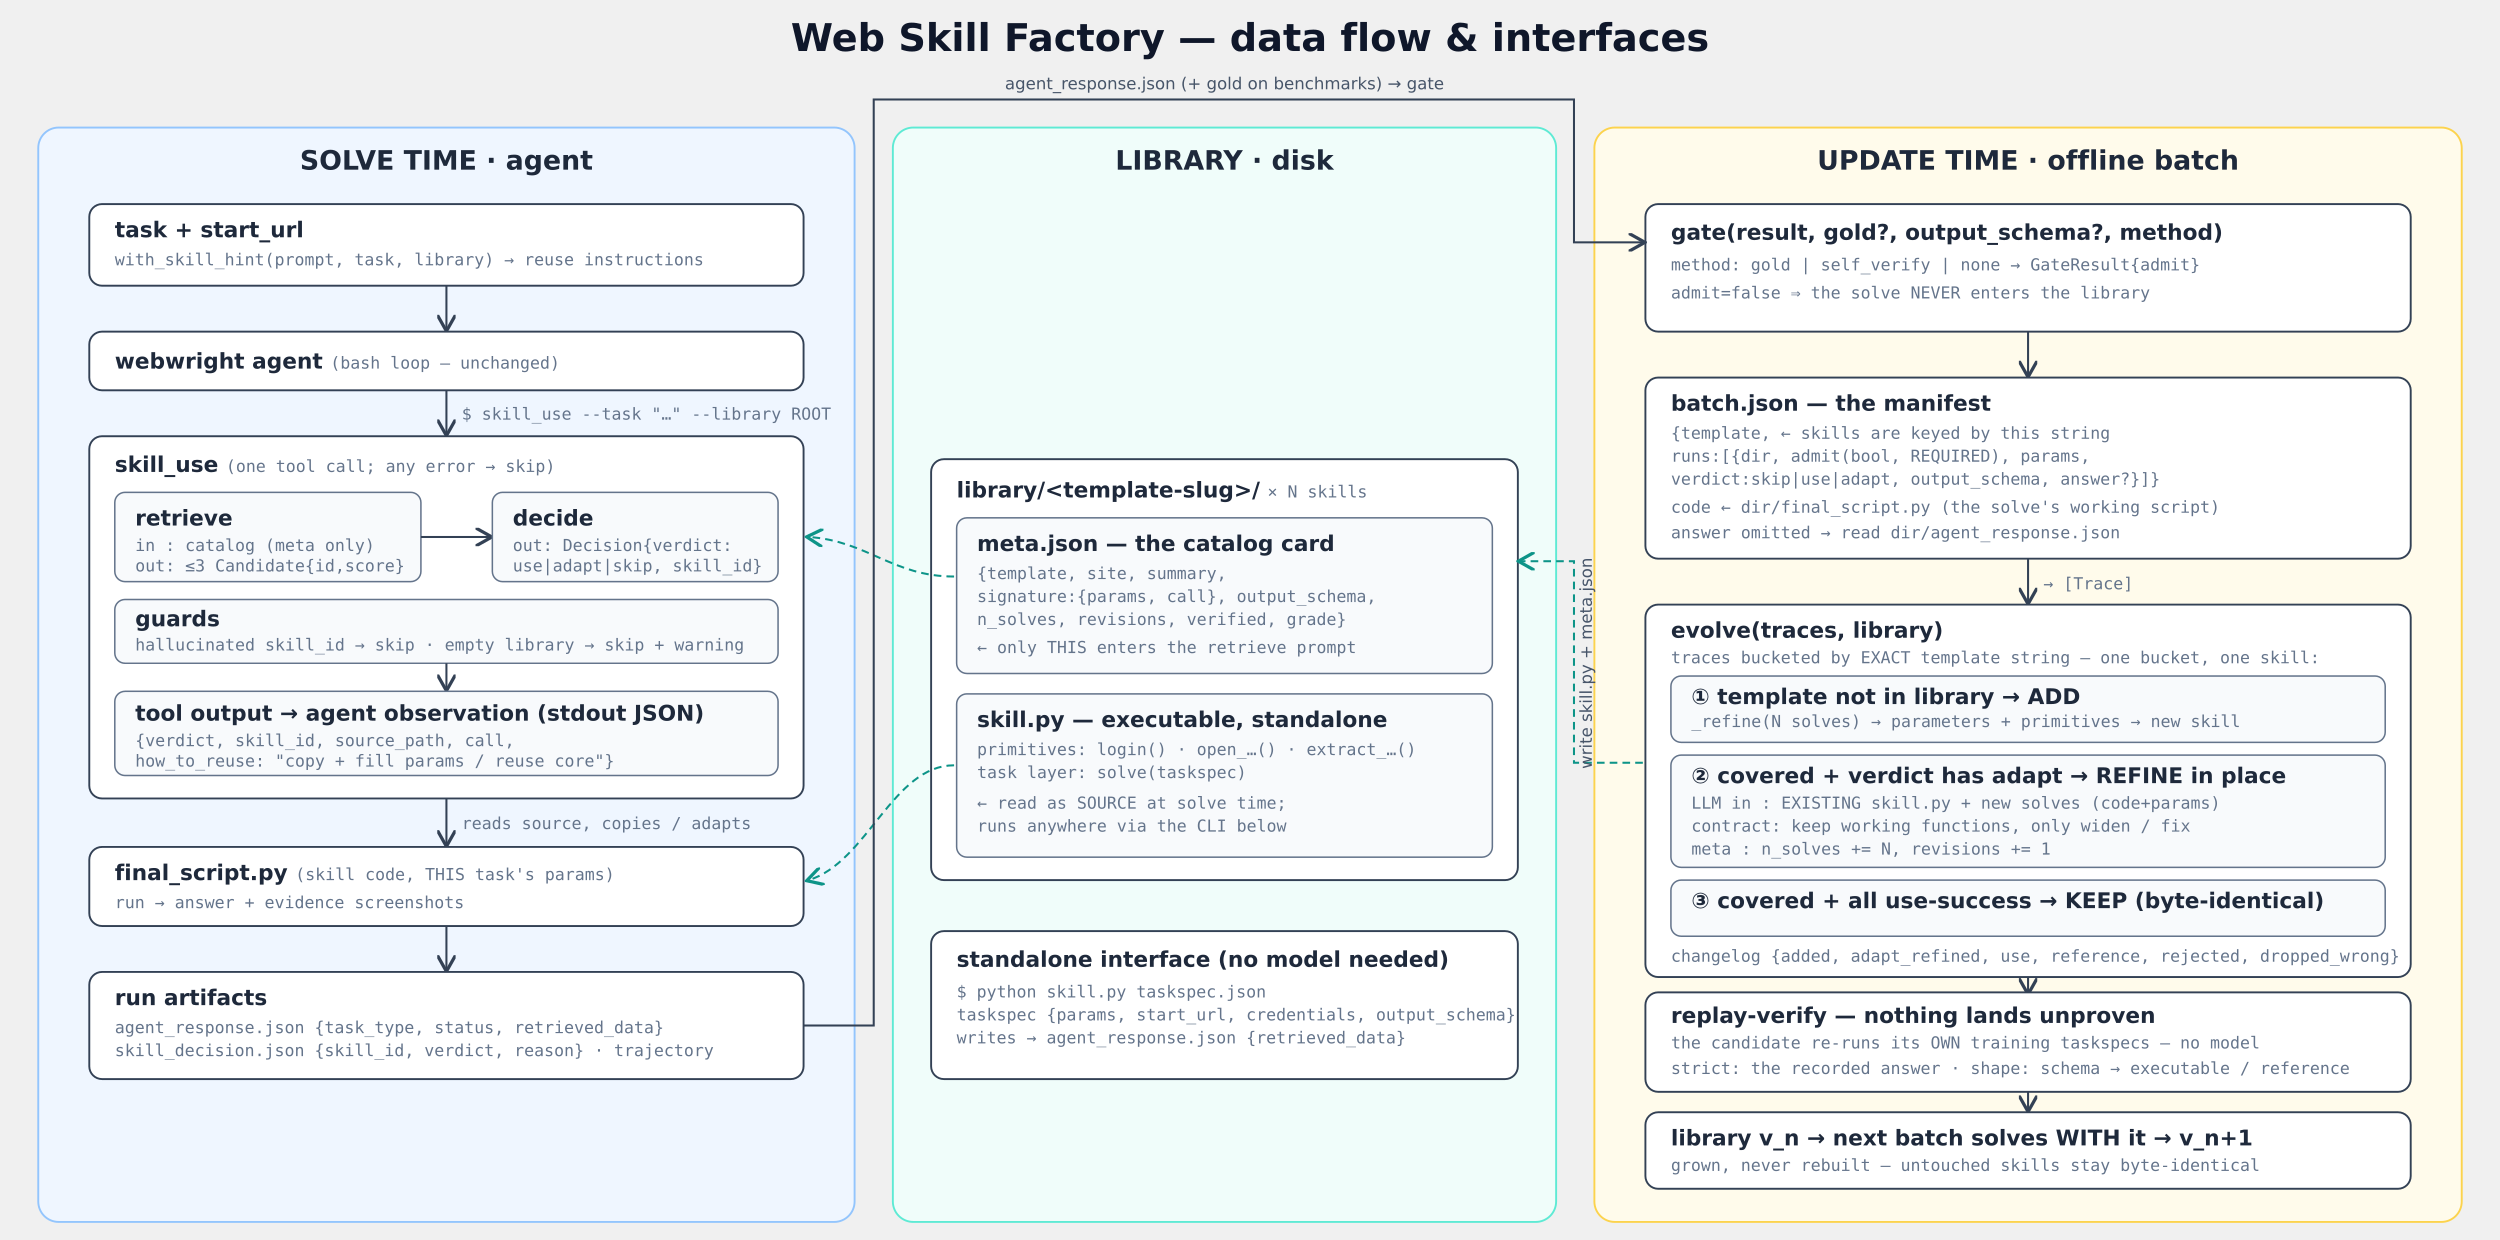
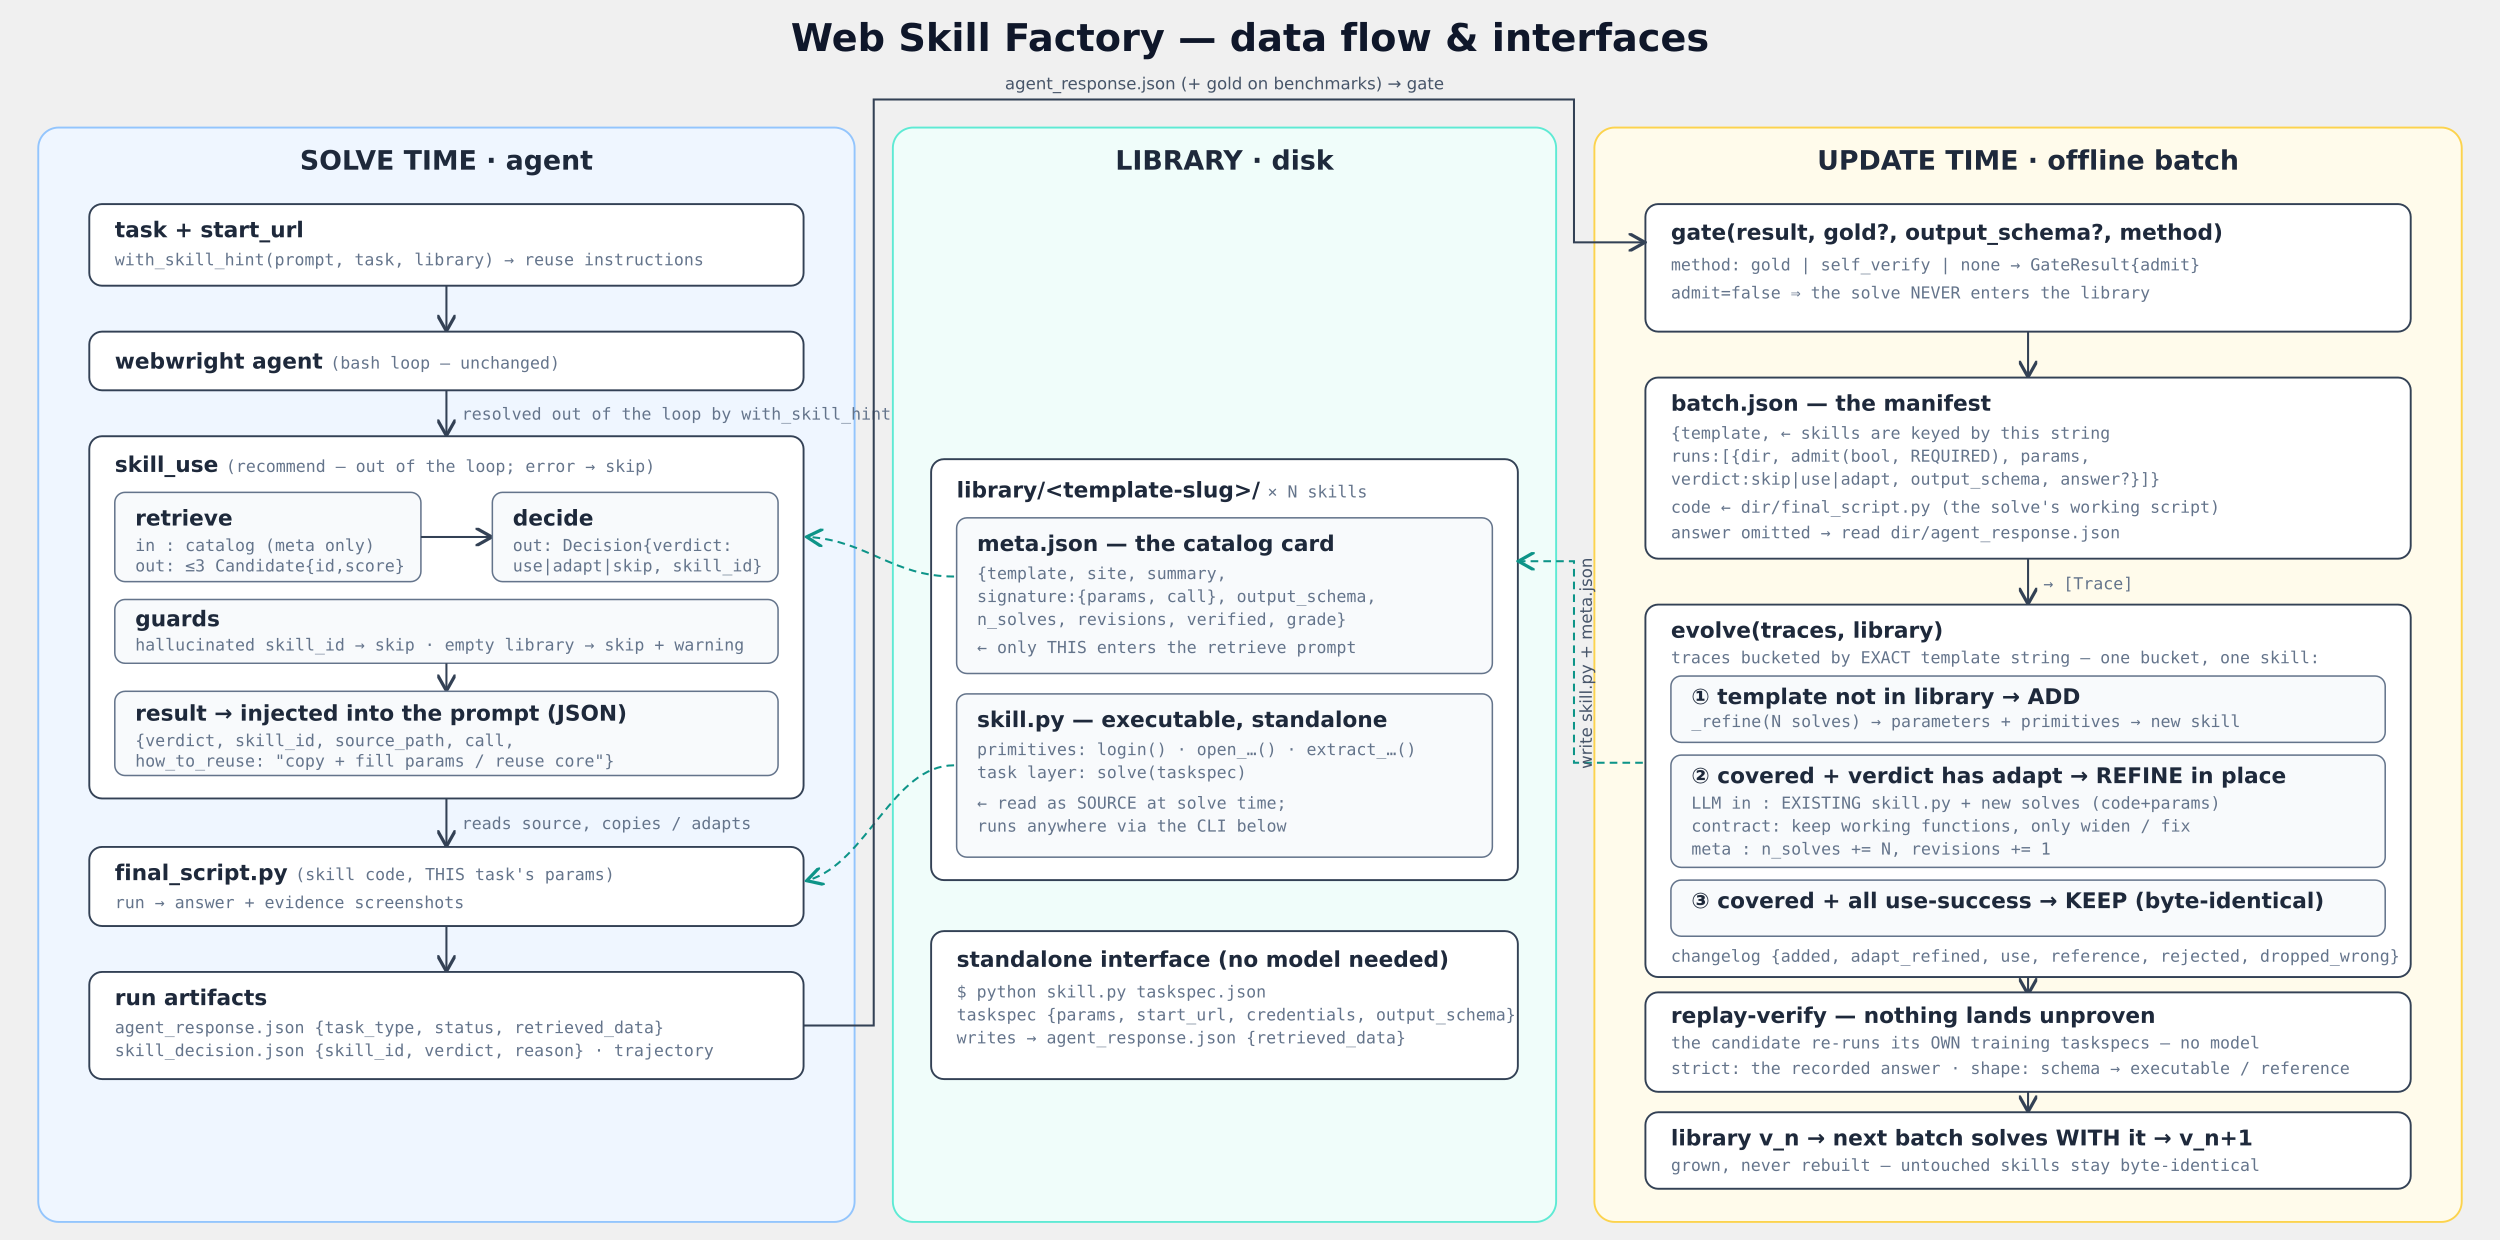
<svg xmlns="http://www.w3.org/2000/svg" viewBox="0 0 1960 972" font-family="DejaVu Sans, sans-serif">
  <defs>
    <marker id="a" markerWidth="9" markerHeight="9" refX="7" refY="4.5" orient="auto">
      <path d="M0,0 L8,4.5 L0,9" fill="none" stroke="#334155" stroke-width="1.6" />
    </marker>
    <marker id="at" markerWidth="9" markerHeight="9" refX="7" refY="4.5" orient="auto">
      <path d="M0,0 L8,4.5 L0,9" fill="none" stroke="#0d9488" stroke-width="1.6" />
    </marker>
  </defs>
  <style>
    .box  { fill: #ffffff; stroke: #334155; stroke-width: 1.5; rx: 10; }
    .sub  { fill: #f8fafc; stroke: #64748b; stroke-width: 1.2; rx: 8; }
    .t    { fill: #1e293b; font-size: 17px; font-weight: bold; }
    .h    { fill: #1e293b; font-size: 21px; font-weight: bold; }
    .md   { fill: #64748b; font-size: 13px; font-family: "DejaVu Sans Mono", monospace; }
    .lbl  { fill: #475569; font-size: 13px; }
    .fl   { fill: none; stroke: #334155; stroke-width: 1.6; marker-end: url(#a); }
    .fd   { fill: none; stroke: #0d9488; stroke-width: 1.6; stroke-dasharray: 6 4; marker-end: url(#at); }
  </style>
  <text x="980" y="40" text-anchor="middle" font-size="30" font-weight="bold" fill="#0f172a">Web Skill Factory — data flow &amp; interfaces</text>
  <rect x="30" y="100" width="640" height="858" rx="16" fill="#eff6ff" stroke="#93c5fd" stroke-width="1.5" />
  <rect x="700" y="100" width="520" height="858" rx="16" fill="#f0fdfa" stroke="#5eead4" stroke-width="1.5" />
  <rect x="1250" y="100" width="680" height="858" rx="16" fill="#fffbeb" stroke="#fcd34d" stroke-width="1.5" />
  <text class="h" x="350" y="133" text-anchor="middle" fill="#1d4ed8">SOLVE TIME · agent</text>
  <text class="h" x="960" y="133" text-anchor="middle" fill="#0f766e">LIBRARY · disk</text>
  <text class="h" x="1590" y="133" text-anchor="middle" fill="#b45309">UPDATE TIME · offline batch</text>
  <rect class="box" x="70" y="160" width="560" height="64" />
  <text class="t" x="90" y="186">task + start_url</text>
  <text class="md" x="90" y="208">with_skill_hint(prompt, task, library) → reuse instructions</text>
  <path class="fl" d="M350,224 V258" />
  <rect class="box" x="70" y="260" width="560" height="46" />
  <text class="t" x="90" y="289">webwright agent  <tspan class="md" font-weight="normal">(bash loop — unchanged)</tspan>
  </text>
  <path class="fl" d="M350,306 V340" />
-   <text class="md" x="362" y="329">$ skill_use --task "…" --library ROOT</text>
+   <text class="md" x="362" y="329">resolved out of the loop by with_skill_hint</text>
  <rect class="box" x="70" y="342" width="560" height="284" />
-   <text class="t" x="90" y="370">skill_use  <tspan class="md" font-weight="normal">(one tool call; any error → skip)</tspan>
+   <text class="t" x="90" y="370">skill_use  <tspan class="md" font-weight="normal">(recommend — out of the loop; error → skip)</tspan>
  </text>
  <rect class="sub" x="90" y="386" width="240" height="70" />
  <text class="t" x="106" y="412" font-size="15">retrieve</text>
  <text class="md" x="106" y="432">in : catalog (meta only)</text>
  <text class="md" x="106" y="448">out: ≤3 Candidate{id,score}</text>
  <path class="fl" d="M330,421 H384" />
  <rect class="sub" x="386" y="386" width="224" height="70" />
  <text class="t" x="402" y="412" font-size="15">decide</text>
  <text class="md" x="402" y="432">out: Decision{verdict:</text>
  <text class="md" x="402" y="448">use|adapt|skip, skill_id}</text>
  <rect class="sub" x="90" y="470" width="520" height="50" />
  <text class="t" x="106" y="491" font-size="14" fill="#b91c1c">guards</text>
  <text class="md" x="106" y="510">hallucinated skill_id → skip · empty library → skip + warning</text>
  <path class="fl" d="M350,520 V540" />
  <rect class="sub" x="90" y="542" width="520" height="66" />
-   <text class="t" x="106" y="565" font-size="14">tool output → agent observation (stdout JSON)</text>
+   <text class="t" x="106" y="565" font-size="14">result → injected into the prompt (JSON)</text>
  <text class="md" x="106" y="585">{verdict, skill_id, source_path, call,</text>
  <text class="md" x="106" y="601"> how_to_reuse: "copy + fill params / reuse core"}</text>
  <path class="fl" d="M350,626 V662" />
  <text class="md" x="362" y="650">reads source, copies / adapts</text>
  <rect class="box" x="70" y="664" width="560" height="62" />
  <text class="t" x="90" y="690">final_script.py  <tspan class="md" font-weight="normal">(skill code, THIS task's params)</tspan>
  </text>
  <text class="md" x="90" y="712">run → answer + evidence screenshots</text>
  <path class="fl" d="M350,726 V760" />
  <rect class="box" x="70" y="762" width="560" height="84" />
  <text class="t" x="90" y="788">run artifacts</text>
  <text class="md" x="90" y="810">agent_response.json {task_type, status, retrieved_data}</text>
  <text class="md" x="90" y="828">skill_decision.json {skill_id, verdict, reason} · trajectory</text>
  <rect class="box" x="730" y="360" width="460" height="330" />
  <text class="t" x="750" y="390">library/&lt;template-slug&gt;/  <tspan class="md" font-weight="normal">× N skills</tspan>
  </text>
  <rect class="sub" x="750" y="406" width="420" height="122" />
  <text class="t" x="766" y="432" font-size="15">meta.json — the catalog card</text>
  <text class="md" x="766" y="454">{template, site, summary,</text>
  <text class="md" x="766" y="472"> signature:{params, call}, output_schema,</text>
  <text class="md" x="766" y="490"> n_solves, revisions, verified, grade}</text>
  <text class="md" x="766" y="512" fill="#0f766e">← only THIS enters the retrieve prompt</text>
  <rect class="sub" x="750" y="544" width="420" height="128" />
  <text class="t" x="766" y="570" font-size="15">skill.py — executable, standalone</text>
  <text class="md" x="766" y="592">primitives: login() · open_…() · extract_…()</text>
  <text class="md" x="766" y="610">task layer: solve(taskspec)</text>
  <text class="md" x="766" y="634" fill="#0f766e">← read as SOURCE at solve time;</text>
  <text class="md" x="766" y="652" fill="#0f766e">  runs anywhere via the CLI below</text>
  <rect class="box" x="730" y="730" width="460" height="116" />
  <text class="t" x="750" y="758">standalone interface (no model needed)</text>
  <text class="md" x="750" y="782">$ python skill.py taskspec.json</text>
  <text class="md" x="750" y="800">taskspec {params, start_url, credentials, output_schema}</text>
  <text class="md" x="750" y="818">writes → agent_response.json {retrieved_data}</text>
  <path class="fd" d="M748,452 C700,452 680,424 634,421" />
  <path class="fd" d="M748,600 C700,600 680,676 634,690" />
  <rect class="box" x="1290" y="160" width="600" height="100" />
  <text class="t" x="1310" y="188">gate(result, gold?, output_schema?, method)</text>
  <text class="md" x="1310" y="212">method: gold | self_verify | none → GateResult{admit}</text>
  <text class="md" x="1310" y="234" fill="#b91c1c">admit=false ⇒ the solve NEVER enters the library</text>
  <path class="fl" d="M1590,260 V294" />
  <rect class="box" x="1290" y="296" width="600" height="142" />
  <text class="t" x="1310" y="322">batch.json — the manifest</text>
  <text class="md" x="1310" y="344">{template,   ← skills are keyed by this string</text>
  <text class="md" x="1310" y="362"> runs:[{dir, admit(bool, REQUIRED), params,</text>
  <text class="md" x="1310" y="380">   verdict:skip|use|adapt, output_schema, answer?}]}</text>
  <text class="md" x="1310" y="402" fill="#64748b">code ← dir/final_script.py (the solve's working script)</text>
  <text class="md" x="1310" y="422" fill="#64748b">answer omitted → read dir/agent_response.json</text>
  <path class="fl" d="M1590,438 V472" />
  <text class="md" x="1602" y="462">→ [Trace]</text>
  <rect class="box" x="1290" y="474" width="600" height="292" />
  <text class="t" x="1310" y="500">evolve(traces, library)</text>
  <text class="md" x="1310" y="520" fill="#64748b">traces bucketed by EXACT template string — one bucket, one skill:</text>
  <rect class="sub" x="1310" y="530" width="560" height="52" />
  <text class="t" x="1326" y="552" font-size="14" fill="#15803d">① template not in library → ADD</text>
  <text class="md" x="1326" y="570">_refine(N solves) → parameters + primitives → new skill</text>
  <rect class="sub" x="1310" y="592" width="560" height="88" />
  <text class="t" x="1326" y="614" font-size="14" fill="#b45309">② covered + verdict has adapt → REFINE in place</text>
  <text class="md" x="1326" y="634">LLM in : EXISTING skill.py + new solves (code+params)</text>
  <text class="md" x="1326" y="652">contract: keep working functions, only widen / fix</text>
  <text class="md" x="1326" y="670">meta    : n_solves += N, revisions += 1</text>
  <rect class="sub" x="1310" y="690" width="560" height="44" />
  <text class="t" x="1326" y="712" font-size="14" fill="#64748b">③ covered + all use-success → KEEP (byte-identical)</text>
  <text class="md" x="1310" y="754">changelog {added, adapt_refined, use, reference, rejected, dropped_wrong}</text>
  <path class="fl" d="M1590,766 V778" />
  <rect class="box" x="1290" y="778" width="600" height="78" stroke="#15803d" />
  <text class="t" x="1310" y="802" fill="#15803d">replay-verify — nothing lands unproven</text>
  <text class="md" x="1310" y="822">the candidate re-runs its OWN training taskspecs — no model</text>
  <text class="md" x="1310" y="842">strict: the recorded answer · shape: schema → executable / reference</text>
  <path class="fl" d="M1590,856 V870" />
  <rect class="box" x="1290" y="872" width="600" height="60" fill="#f0fdfa" stroke="#0d9488" />
  <text class="t" x="1310" y="898" fill="#0f766e">library v_n → next batch solves WITH it → v_n+1</text>
  <text class="md" x="1310" y="918">grown, never rebuilt — untouched skills stay byte-identical</text>
  <path class="fl" d="M630,804 H685 V78 H1234 V190 H1288" />
  <text class="lbl" x="960" y="70" text-anchor="middle">agent_response.json (+ gold on benchmarks) → gate</text>
  <path class="fd" d="M1288,598 H1234 V440 H1192" />
  <text class="lbl" transform="rotate(-90 1248 520)" x="1248" y="520" text-anchor="middle" fill="#0f766e">write skill.py + meta.json</text>
</svg>
